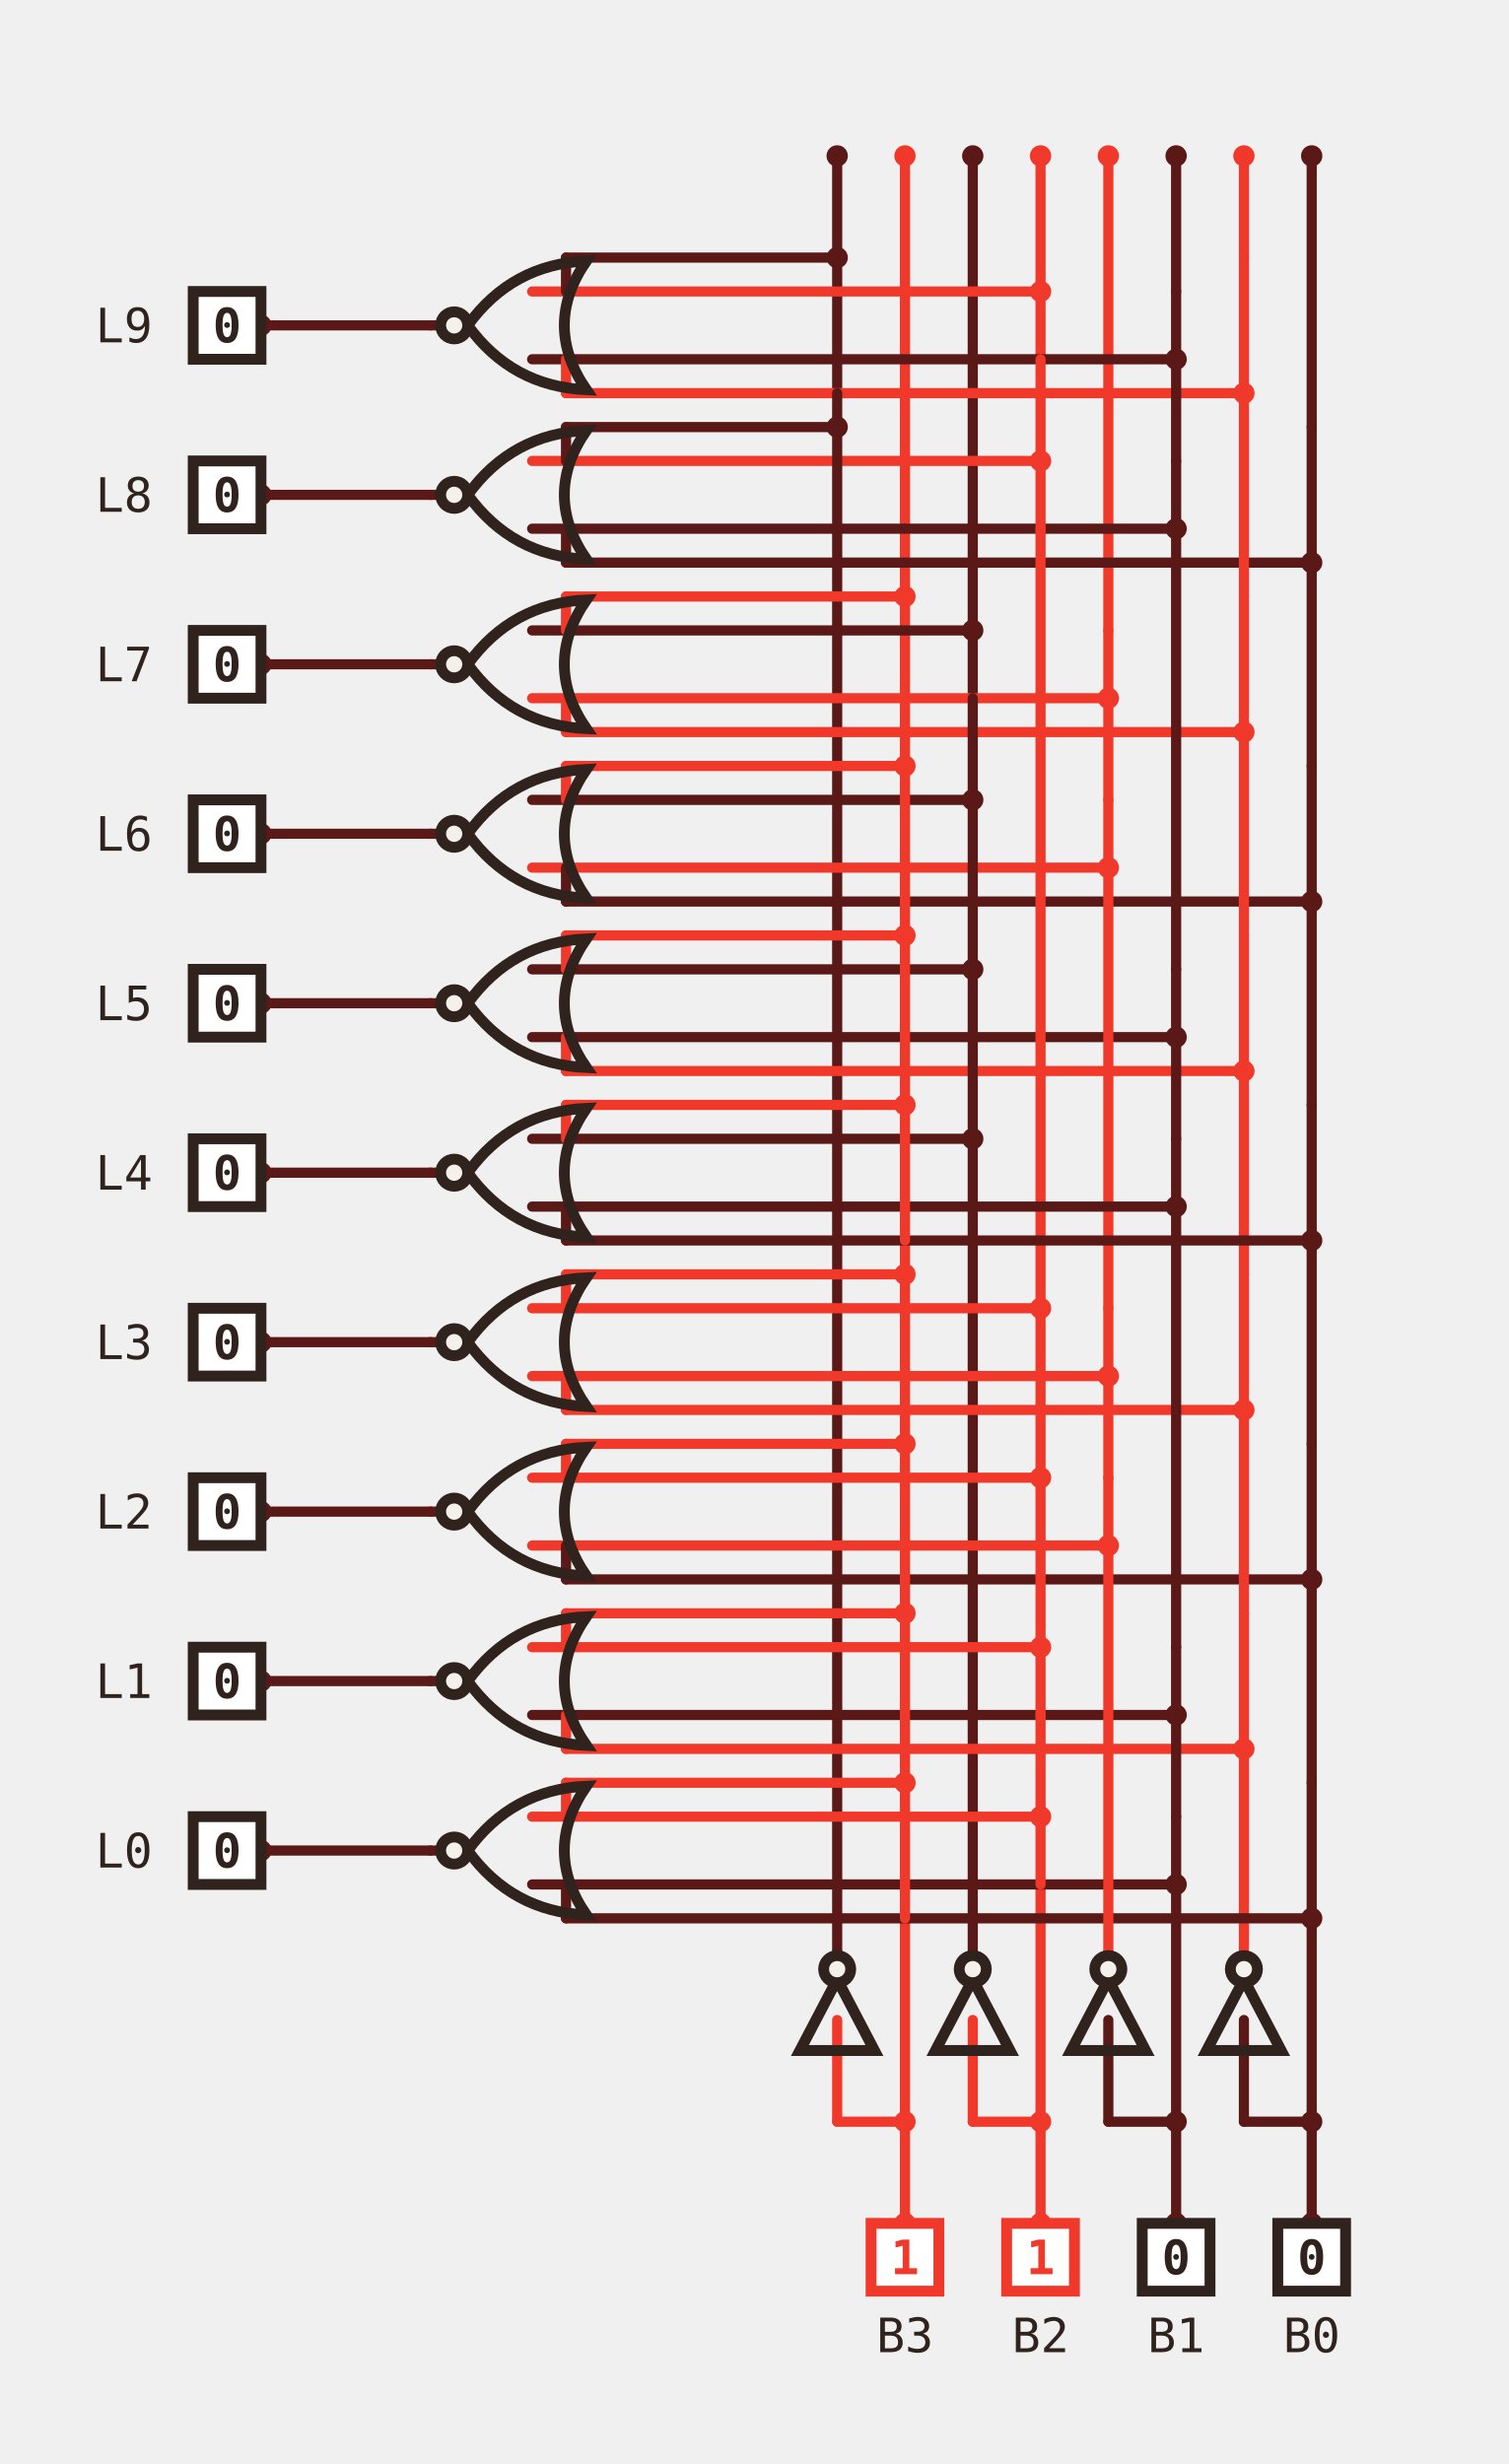
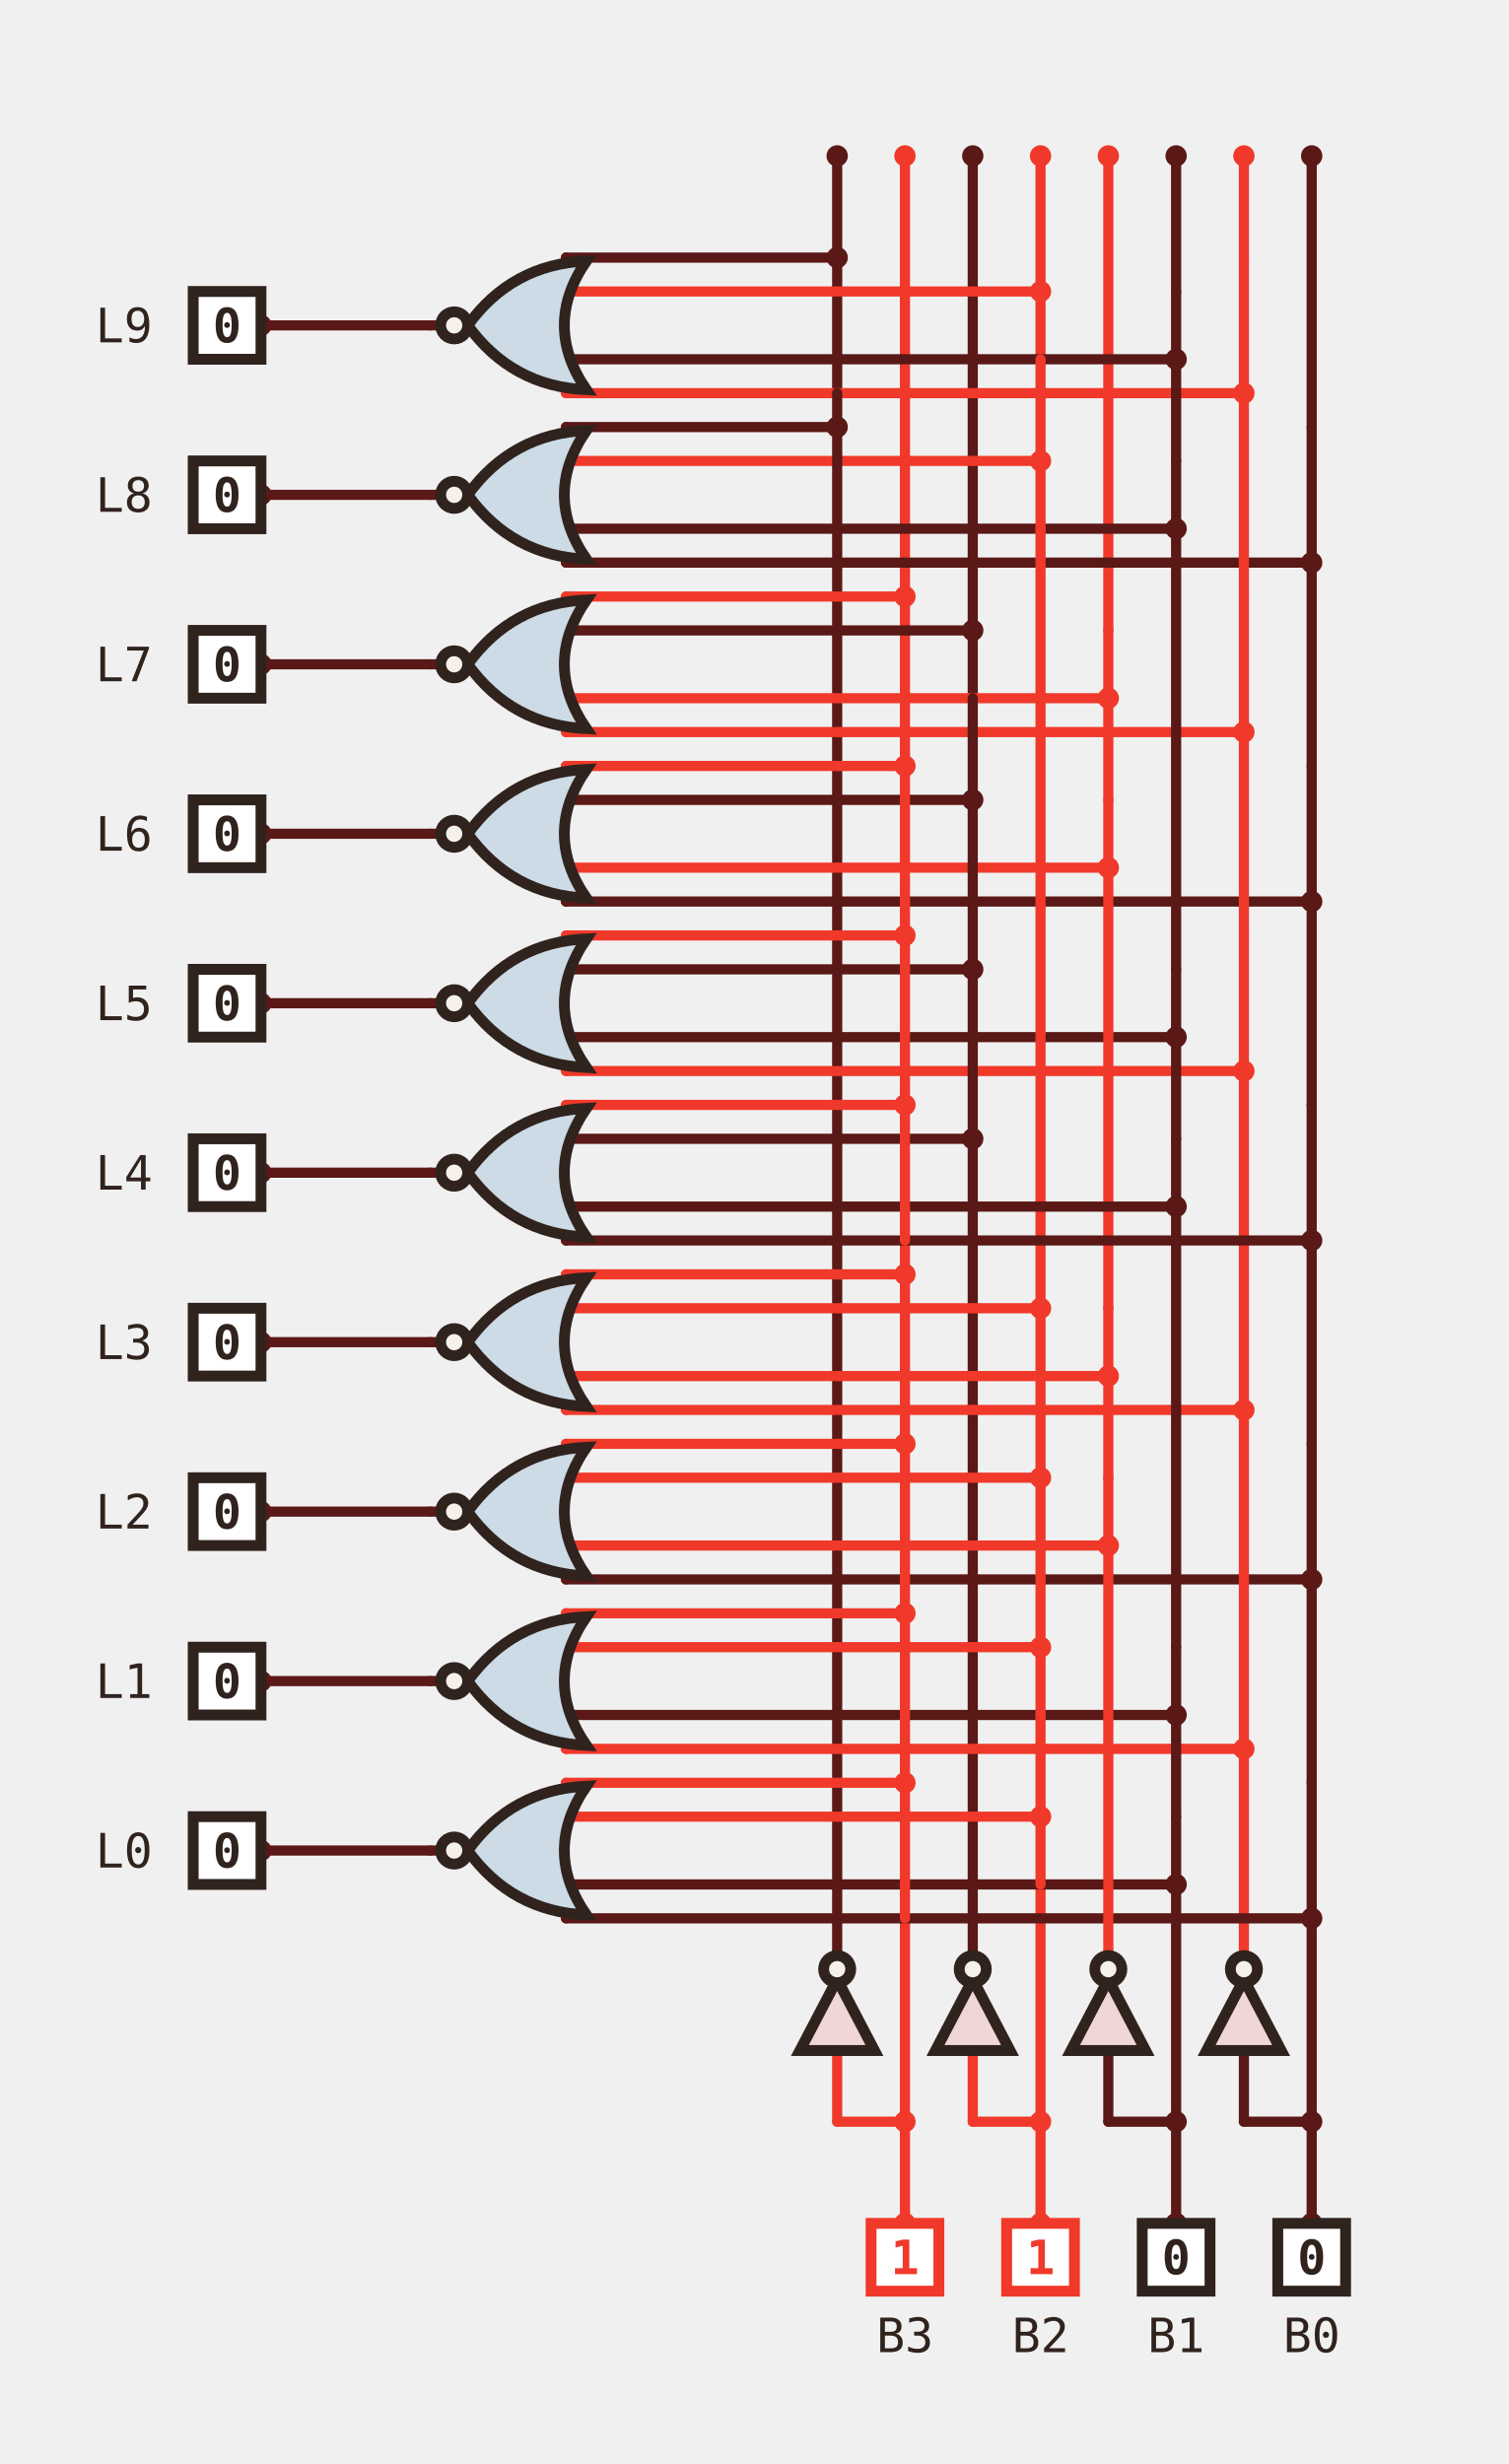
<svg xmlns="http://www.w3.org/2000/svg" width="890" height="1454" viewBox="0 0 445.0 727">
  <g transform="translate(-583.0,-74)">
    <line x1="930" y1="730" x2="930" y2="700" stroke="#5a1816" stroke-width="3.0" stroke-linecap="round" />
    <line x1="970" y1="730" x2="970" y2="700" stroke="#5a1816" stroke-width="3.0" stroke-linecap="round" />
    <line x1="930" y1="120" x2="930" y2="160" stroke="#5a1816" stroke-width="3.0" stroke-linecap="round" />
    <line x1="970" y1="120" x2="970" y2="200" stroke="#5a1816" stroke-width="3.0" stroke-linecap="round" />
    <line x1="970" y1="700" x2="950" y2="700" stroke="#5a1816" stroke-width="3.0" stroke-linecap="round" />
    <line x1="970" y1="700" x2="970" y2="600" stroke="#5a1816" stroke-width="3.0" stroke-linecap="round" />
    <line x1="950" y1="700" x2="950" y2="680" stroke="#5a1816" stroke-width="3.0" stroke-linecap="round" />
    <line x1="950" y1="650" x2="950" y2="550" stroke="#f0392a" stroke-width="3.0" stroke-linecap="round" />
    <line x1="930" y1="700" x2="910" y2="700" stroke="#5a1816" stroke-width="3.0" stroke-linecap="round" />
    <line x1="930" y1="700" x2="930" y2="610" stroke="#5a1816" stroke-width="3.0" stroke-linecap="round" />
    <line x1="910" y1="700" x2="910" y2="680" stroke="#5a1816" stroke-width="3.0" stroke-linecap="round" />
    <line x1="910" y1="120" x2="910" y2="260" stroke="#f0392a" stroke-width="3.0" stroke-linecap="round" />
    <line x1="950" y1="120" x2="950" y2="150" stroke="#f0392a" stroke-width="3.0" stroke-linecap="round" />
    <line x1="850" y1="730" x2="850" y2="700" stroke="#f0392a" stroke-width="3.0" stroke-linecap="round" />
    <line x1="890" y1="730" x2="890" y2="700" stroke="#f0392a" stroke-width="3.0" stroke-linecap="round" />
    <line x1="850" y1="120" x2="850" y2="290" stroke="#f0392a" stroke-width="3.0" stroke-linecap="round" />
    <line x1="890" y1="120" x2="890" y2="180" stroke="#f0392a" stroke-width="3.0" stroke-linecap="round" />
    <line x1="890" y1="700" x2="870" y2="700" stroke="#f0392a" stroke-width="3.0" stroke-linecap="round" />
    <line x1="890" y1="700" x2="890" y2="630" stroke="#f0392a" stroke-width="3.0" stroke-linecap="round" />
    <line x1="870" y1="700" x2="870" y2="680" stroke="#f0392a" stroke-width="3.0" stroke-linecap="round" />
    <line x1="870" y1="650" x2="870" y2="430" stroke="#5a1816" stroke-width="3.0" stroke-linecap="round" />
    <line x1="830" y1="680" x2="830" y2="700" stroke="#f0392a" stroke-width="3.0" stroke-linecap="round" />
    <line x1="830" y1="650" x2="830" y2="240" stroke="#5a1816" stroke-width="3.0" stroke-linecap="round" />
    <line x1="850" y1="700" x2="850" y2="640" stroke="#f0392a" stroke-width="3.0" stroke-linecap="round" />
    <line x1="850" y1="700" x2="830" y2="700" stroke="#f0392a" stroke-width="3.0" stroke-linecap="round" />
    <line x1="830" y1="120" x2="830" y2="190" stroke="#5a1816" stroke-width="3.0" stroke-linecap="round" />
    <line x1="870" y1="120" x2="870" y2="280" stroke="#5a1816" stroke-width="3.0" stroke-linecap="round" />
    <line x1="660" y1="620" x2="710" y2="620" stroke="#5a1816" stroke-width="3.0" stroke-linecap="round" />
    <line x1="660" y1="570" x2="710" y2="570" stroke="#5a1816" stroke-width="3.0" stroke-linecap="round" />
    <line x1="660" y1="520" x2="710" y2="520" stroke="#5a1816" stroke-width="3.0" stroke-linecap="round" />
    <line x1="660" y1="470" x2="710" y2="470" stroke="#5a1816" stroke-width="3.0" stroke-linecap="round" />
    <line x1="660" y1="420" x2="710" y2="420" stroke="#5a1816" stroke-width="3.0" stroke-linecap="round" />
    <line x1="660" y1="370" x2="710" y2="370" stroke="#5a1816" stroke-width="3.0" stroke-linecap="round" />
    <line x1="660" y1="320" x2="710" y2="320" stroke="#5a1816" stroke-width="3.0" stroke-linecap="round" />
    <line x1="660" y1="270" x2="710" y2="270" stroke="#5a1816" stroke-width="3.0" stroke-linecap="round" />
    <line x1="660" y1="220" x2="710" y2="220" stroke="#5a1816" stroke-width="3.0" stroke-linecap="round" />
    <line x1="660" y1="170" x2="710" y2="170" stroke="#5a1816" stroke-width="3.0" stroke-linecap="round" />
    <line x1="750" y1="280" x2="910" y2="280" stroke="#f0392a" stroke-width="3.0" stroke-linecap="round" />
    <line x1="750" y1="290" x2="950" y2="290" stroke="#f0392a" stroke-width="3.0" stroke-linecap="round" />
    <line x1="750" y1="260" x2="870" y2="260" stroke="#5a1816" stroke-width="3.0" stroke-linecap="round" />
    <line x1="750" y1="250" x2="850" y2="250" stroke="#f0392a" stroke-width="3.0" stroke-linecap="round" />
    <line x1="750" y1="230" x2="930" y2="230" stroke="#5a1816" stroke-width="3.0" stroke-linecap="round" />
    <line x1="750" y1="240" x2="970" y2="240" stroke="#5a1816" stroke-width="3.0" stroke-linecap="round" />
    <line x1="750" y1="210" x2="890" y2="210" stroke="#f0392a" stroke-width="3.0" stroke-linecap="round" />
    <line x1="750" y1="200" x2="830" y2="200" stroke="#5a1816" stroke-width="3.0" stroke-linecap="round" />
    <line x1="750" y1="180" x2="930" y2="180" stroke="#5a1816" stroke-width="3.0" stroke-linecap="round" />
    <line x1="750" y1="190" x2="950" y2="190" stroke="#f0392a" stroke-width="3.0" stroke-linecap="round" />
    <line x1="750" y1="160" x2="890" y2="160" stroke="#f0392a" stroke-width="3.0" stroke-linecap="round" />
    <line x1="750" y1="150" x2="830" y2="150" stroke="#5a1816" stroke-width="3.0" stroke-linecap="round" />
    <line x1="750" y1="330" x2="910" y2="330" stroke="#f0392a" stroke-width="3.0" stroke-linecap="round" />
    <line x1="750" y1="340" x2="970" y2="340" stroke="#5a1816" stroke-width="3.0" stroke-linecap="round" />
    <line x1="750" y1="310" x2="870" y2="310" stroke="#5a1816" stroke-width="3.0" stroke-linecap="round" />
    <line x1="750" y1="300" x2="850" y2="300" stroke="#f0392a" stroke-width="3.0" stroke-linecap="round" />
    <line x1="750" y1="480" x2="910" y2="480" stroke="#f0392a" stroke-width="3.0" stroke-linecap="round" />
    <line x1="750" y1="490" x2="950" y2="490" stroke="#f0392a" stroke-width="3.0" stroke-linecap="round" />
    <line x1="750" y1="460" x2="890" y2="460" stroke="#f0392a" stroke-width="3.0" stroke-linecap="round" />
    <line x1="750" y1="450" x2="850" y2="450" stroke="#f0392a" stroke-width="3.0" stroke-linecap="round" />
    <line x1="750" y1="380" x2="930" y2="380" stroke="#5a1816" stroke-width="3.0" stroke-linecap="round" />
    <line x1="750" y1="390" x2="950" y2="390" stroke="#f0392a" stroke-width="3.0" stroke-linecap="round" />
    <line x1="750" y1="360" x2="870" y2="360" stroke="#5a1816" stroke-width="3.0" stroke-linecap="round" />
    <line x1="750" y1="350" x2="850" y2="350" stroke="#f0392a" stroke-width="3.0" stroke-linecap="round" />
    <line x1="750" y1="530" x2="910" y2="530" stroke="#f0392a" stroke-width="3.0" stroke-linecap="round" />
    <line x1="750" y1="540" x2="970" y2="540" stroke="#5a1816" stroke-width="3.0" stroke-linecap="round" />
    <line x1="750" y1="510" x2="890" y2="510" stroke="#f0392a" stroke-width="3.0" stroke-linecap="round" />
    <line x1="750" y1="500" x2="850" y2="500" stroke="#f0392a" stroke-width="3.0" stroke-linecap="round" />
    <line x1="750" y1="580" x2="930" y2="580" stroke="#5a1816" stroke-width="3.0" stroke-linecap="round" />
    <line x1="750" y1="590" x2="950" y2="590" stroke="#f0392a" stroke-width="3.0" stroke-linecap="round" />
    <line x1="750" y1="560" x2="890" y2="560" stroke="#f0392a" stroke-width="3.0" stroke-linecap="round" />
    <line x1="750" y1="550" x2="850" y2="550" stroke="#f0392a" stroke-width="3.0" stroke-linecap="round" />
    <line x1="750" y1="630" x2="930" y2="630" stroke="#5a1816" stroke-width="3.0" stroke-linecap="round" />
    <line x1="750" y1="640" x2="970" y2="640" stroke="#5a1816" stroke-width="3.0" stroke-linecap="round" />
    <line x1="750" y1="610" x2="890" y2="610" stroke="#f0392a" stroke-width="3.0" stroke-linecap="round" />
    <line x1="750" y1="600" x2="850" y2="600" stroke="#f0392a" stroke-width="3.0" stroke-linecap="round" />
    <line x1="850" y1="640" x2="850" y2="590" stroke="#f0392a" stroke-width="3.0" stroke-linecap="round" />
    <line x1="890" y1="630" x2="890" y2="580" stroke="#f0392a" stroke-width="3.0" stroke-linecap="round" />
    <line x1="930" y1="610" x2="930" y2="560" stroke="#5a1816" stroke-width="3.0" stroke-linecap="round" />
    <line x1="970" y1="600" x2="970" y2="500" stroke="#5a1816" stroke-width="3.0" stroke-linecap="round" />
    <line x1="850" y1="590" x2="850" y2="540" stroke="#f0392a" stroke-width="3.0" stroke-linecap="round" />
    <line x1="890" y1="580" x2="890" y2="530" stroke="#f0392a" stroke-width="3.0" stroke-linecap="round" />
    <line x1="930" y1="560" x2="930" y2="410" stroke="#5a1816" stroke-width="3.0" stroke-linecap="round" />
    <line x1="950" y1="550" x2="950" y2="450" stroke="#f0392a" stroke-width="3.0" stroke-linecap="round" />
    <line x1="850" y1="540" x2="850" y2="490" stroke="#f0392a" stroke-width="3.0" stroke-linecap="round" />
    <line x1="890" y1="530" x2="890" y2="480" stroke="#f0392a" stroke-width="3.0" stroke-linecap="round" />
    <line x1="910" y1="510" x2="910" y2="460" stroke="#f0392a" stroke-width="3.0" stroke-linecap="round" />
    <line x1="910" y1="510" x2="910" y2="650" stroke="#f0392a" stroke-width="3.0" stroke-linecap="round" />
    <line x1="970" y1="500" x2="970" y2="400" stroke="#5a1816" stroke-width="3.0" stroke-linecap="round" />
    <line x1="850" y1="490" x2="850" y2="440" stroke="#f0392a" stroke-width="3.0" stroke-linecap="round" />
    <line x1="890" y1="480" x2="890" y2="230" stroke="#f0392a" stroke-width="3.0" stroke-linecap="round" />
    <line x1="910" y1="460" x2="910" y2="310" stroke="#f0392a" stroke-width="3.0" stroke-linecap="round" />
    <line x1="950" y1="450" x2="950" y2="350" stroke="#f0392a" stroke-width="3.0" stroke-linecap="round" />
    <line x1="750" y1="430" x2="930" y2="430" stroke="#5a1816" stroke-width="3.0" stroke-linecap="round" />
    <line x1="750" y1="440" x2="970" y2="440" stroke="#5a1816" stroke-width="3.0" stroke-linecap="round" />
    <line x1="750" y1="410" x2="870" y2="410" stroke="#5a1816" stroke-width="3.0" stroke-linecap="round" />
    <line x1="750" y1="400" x2="850" y2="400" stroke="#f0392a" stroke-width="3.0" stroke-linecap="round" />
    <line x1="850" y1="440" x2="850" y2="390" stroke="#f0392a" stroke-width="3.0" stroke-linecap="round" />
    <line x1="870" y1="430" x2="870" y2="380" stroke="#5a1816" stroke-width="3.0" stroke-linecap="round" />
    <line x1="930" y1="410" x2="930" y2="360" stroke="#5a1816" stroke-width="3.0" stroke-linecap="round" />
    <line x1="970" y1="400" x2="970" y2="300" stroke="#5a1816" stroke-width="3.0" stroke-linecap="round" />
    <line x1="850" y1="390" x2="850" y2="340" stroke="#f0392a" stroke-width="3.0" stroke-linecap="round" />
    <line x1="870" y1="380" x2="870" y2="330" stroke="#5a1816" stroke-width="3.0" stroke-linecap="round" />
    <line x1="930" y1="360" x2="930" y2="210" stroke="#5a1816" stroke-width="3.0" stroke-linecap="round" />
    <line x1="950" y1="350" x2="950" y2="250" stroke="#f0392a" stroke-width="3.0" stroke-linecap="round" />
    <line x1="850" y1="340" x2="850" y2="290" stroke="#f0392a" stroke-width="3.0" stroke-linecap="round" />
    <line x1="870" y1="330" x2="870" y2="280" stroke="#5a1816" stroke-width="3.0" stroke-linecap="round" />
    <line x1="910" y1="310" x2="910" y2="260" stroke="#f0392a" stroke-width="3.0" stroke-linecap="round" />
    <line x1="970" y1="300" x2="970" y2="200" stroke="#5a1816" stroke-width="3.0" stroke-linecap="round" />
    <line x1="950" y1="250" x2="950" y2="150" stroke="#f0392a" stroke-width="3.0" stroke-linecap="round" />
    <line x1="830" y1="240" x2="830" y2="190" stroke="#5a1816" stroke-width="3.0" stroke-linecap="round" />
    <line x1="890" y1="230" x2="890" y2="180" stroke="#f0392a" stroke-width="3.0" stroke-linecap="round" />
    <line x1="930" y1="210" x2="930" y2="160" stroke="#5a1816" stroke-width="3.0" stroke-linecap="round" />
    <circle cx="930" cy="730" r="3.15" fill="#5a1816" />
    <circle cx="970" cy="730" r="3.15" fill="#5a1816" />
    <circle cx="930" cy="120" r="3.15" fill="#5a1816" />
    <circle cx="970" cy="120" r="3.15" fill="#5a1816" />
    <circle cx="970" cy="700" r="3.15" fill="#5a1816" />
    <circle cx="930" cy="700" r="3.15" fill="#5a1816" />
    <circle cx="910" cy="120" r="3.15" fill="#f0392a" />
    <circle cx="950" cy="120" r="3.15" fill="#f0392a" />
    <circle cx="850" cy="730" r="3.15" fill="#f0392a" />
    <circle cx="890" cy="730" r="3.15" fill="#f0392a" />
    <circle cx="850" cy="120" r="3.15" fill="#f0392a" />
    <circle cx="890" cy="120" r="3.15" fill="#f0392a" />
    <circle cx="890" cy="700" r="3.15" fill="#f0392a" />
    <circle cx="850" cy="700" r="3.15" fill="#f0392a" />
    <circle cx="830" cy="120" r="3.15" fill="#5a1816" />
    <circle cx="870" cy="120" r="3.15" fill="#5a1816" />
    <circle cx="660" cy="620" r="3.15" fill="#5a1816" />
    <circle cx="660" cy="570" r="3.15" fill="#5a1816" />
    <circle cx="660" cy="520" r="3.15" fill="#5a1816" />
    <circle cx="660" cy="470" r="3.15" fill="#5a1816" />
    <circle cx="660" cy="420" r="3.15" fill="#5a1816" />
    <circle cx="660" cy="370" r="3.15" fill="#5a1816" />
    <circle cx="660" cy="320" r="3.15" fill="#5a1816" />
    <circle cx="660" cy="270" r="3.15" fill="#5a1816" />
    <circle cx="660" cy="220" r="3.15" fill="#5a1816" />
    <circle cx="660" cy="170" r="3.15" fill="#5a1816" />
    <circle cx="910" cy="280" r="3.15" fill="#f0392a" />
    <circle cx="950" cy="290" r="3.15" fill="#f0392a" />
    <circle cx="870" cy="260" r="3.15" fill="#5a1816" />
    <circle cx="850" cy="250" r="3.15" fill="#f0392a" />
    <circle cx="930" cy="230" r="3.15" fill="#5a1816" />
    <circle cx="970" cy="240" r="3.15" fill="#5a1816" />
    <circle cx="890" cy="210" r="3.15" fill="#f0392a" />
    <circle cx="830" cy="200" r="3.15" fill="#5a1816" />
    <circle cx="930" cy="180" r="3.15" fill="#5a1816" />
    <circle cx="950" cy="190" r="3.15" fill="#f0392a" />
    <circle cx="890" cy="160" r="3.15" fill="#f0392a" />
    <circle cx="830" cy="150" r="3.15" fill="#5a1816" />
    <circle cx="910" cy="330" r="3.15" fill="#f0392a" />
    <circle cx="970" cy="340" r="3.15" fill="#5a1816" />
    <circle cx="870" cy="310" r="3.15" fill="#5a1816" />
    <circle cx="850" cy="300" r="3.15" fill="#f0392a" />
    <circle cx="910" cy="480" r="3.15" fill="#f0392a" />
    <circle cx="950" cy="490" r="3.15" fill="#f0392a" />
    <circle cx="890" cy="460" r="3.15" fill="#f0392a" />
    <circle cx="850" cy="450" r="3.15" fill="#f0392a" />
    <circle cx="930" cy="380" r="3.15" fill="#5a1816" />
    <circle cx="950" cy="390" r="3.15" fill="#f0392a" />
    <circle cx="870" cy="360" r="3.15" fill="#5a1816" />
    <circle cx="850" cy="350" r="3.15" fill="#f0392a" />
    <circle cx="910" cy="530" r="3.15" fill="#f0392a" />
    <circle cx="970" cy="540" r="3.15" fill="#5a1816" />
    <circle cx="890" cy="510" r="3.15" fill="#f0392a" />
    <circle cx="850" cy="500" r="3.15" fill="#f0392a" />
    <circle cx="930" cy="580" r="3.15" fill="#5a1816" />
    <circle cx="950" cy="590" r="3.15" fill="#f0392a" />
    <circle cx="890" cy="560" r="3.15" fill="#f0392a" />
    <circle cx="850" cy="550" r="3.15" fill="#f0392a" />
    <circle cx="930" cy="630" r="3.15" fill="#5a1816" />
    <circle cx="970" cy="640" r="3.15" fill="#5a1816" />
    <circle cx="890" cy="610" r="3.15" fill="#f0392a" />
    <circle cx="850" cy="600" r="3.15" fill="#f0392a" />
    <circle cx="930" cy="430" r="3.15" fill="#5a1816" />
    <circle cx="970" cy="440" r="3.15" fill="#5a1816" />
    <circle cx="870" cy="410" r="3.15" fill="#5a1816" />
    <circle cx="850" cy="400" r="3.15" fill="#f0392a" />
    <rect x="920" y="730" width="20" height="20" fill="#ffffff" stroke="#30231e" stroke-width="3.2" />
    <text x="930" y="745" font-family="Fira Code, ui-monospace, monospace" font-size="14" font-weight="600" text-anchor="middle" fill="#30231e">0</text>
    <text x="930" y="768" font-family="ui-monospace,monospace" font-size="14" text-anchor="middle" fill="#30231e">B1</text>
    <rect x="960" y="730" width="20" height="20" fill="#ffffff" stroke="#30231e" stroke-width="3.2" />
    <text x="970" y="745" font-family="Fira Code, ui-monospace, monospace" font-size="14" font-weight="600" text-anchor="middle" fill="#30231e">0</text>
    <text x="970" y="768" font-family="ui-monospace,monospace" font-size="14" text-anchor="middle" fill="#30231e">B0</text>
    <rect x="840" y="730" width="20" height="20" fill="#ffffff" stroke="#f0392a" stroke-width="3.2" />
    <text x="850" y="745" font-family="Fira Code, ui-monospace, monospace" font-size="14" font-weight="600" text-anchor="middle" fill="#f0392a">1</text>
    <text x="850" y="768" font-family="ui-monospace,monospace" font-size="14" text-anchor="middle" fill="#30231e">B3</text>
    <rect x="880" y="730" width="20" height="20" fill="#ffffff" stroke="#f0392a" stroke-width="3.2" />
    <text x="890" y="745" font-family="Fira Code, ui-monospace, monospace" font-size="14" font-weight="600" text-anchor="middle" fill="#f0392a">1</text>
    <text x="890" y="768" font-family="ui-monospace,monospace" font-size="14" text-anchor="middle" fill="#30231e">B2</text>
    <rect x="640" y="610" width="20" height="20" fill="#ffffff" stroke="#30231e" stroke-width="3.2" />
    <text x="650" y="625" font-family="Fira Code, ui-monospace, monospace" font-size="14" font-weight="600" text-anchor="middle" fill="#30231e">0</text>
    <text x="628" y="625" font-family="ui-monospace,monospace" font-size="14" text-anchor="end" fill="#30231e">L0</text>
    <rect x="640" y="560" width="20" height="20" fill="#ffffff" stroke="#30231e" stroke-width="3.2" />
    <text x="650" y="575" font-family="Fira Code, ui-monospace, monospace" font-size="14" font-weight="600" text-anchor="middle" fill="#30231e">0</text>
    <text x="628" y="575" font-family="ui-monospace,monospace" font-size="14" text-anchor="end" fill="#30231e">L1</text>
    <rect x="640" y="510" width="20" height="20" fill="#ffffff" stroke="#30231e" stroke-width="3.2" />
    <text x="650" y="525" font-family="Fira Code, ui-monospace, monospace" font-size="14" font-weight="600" text-anchor="middle" fill="#30231e">0</text>
    <text x="628" y="525" font-family="ui-monospace,monospace" font-size="14" text-anchor="end" fill="#30231e">L2</text>
    <rect x="640" y="460" width="20" height="20" fill="#ffffff" stroke="#30231e" stroke-width="3.2" />
    <text x="650" y="475" font-family="Fira Code, ui-monospace, monospace" font-size="14" font-weight="600" text-anchor="middle" fill="#30231e">0</text>
    <text x="628" y="475" font-family="ui-monospace,monospace" font-size="14" text-anchor="end" fill="#30231e">L3</text>
    <rect x="640" y="410" width="20" height="20" fill="#ffffff" stroke="#30231e" stroke-width="3.2" />
    <text x="650" y="425" font-family="Fira Code, ui-monospace, monospace" font-size="14" font-weight="600" text-anchor="middle" fill="#30231e">0</text>
    <text x="628" y="425" font-family="ui-monospace,monospace" font-size="14" text-anchor="end" fill="#30231e">L4</text>
    <rect x="640" y="360" width="20" height="20" fill="#ffffff" stroke="#30231e" stroke-width="3.2" />
    <text x="650" y="375" font-family="Fira Code, ui-monospace, monospace" font-size="14" font-weight="600" text-anchor="middle" fill="#30231e">0</text>
    <text x="628" y="375" font-family="ui-monospace,monospace" font-size="14" text-anchor="end" fill="#30231e">L5</text>
    <rect x="640" y="310" width="20" height="20" fill="#ffffff" stroke="#30231e" stroke-width="3.2" />
    <text x="650" y="325" font-family="Fira Code, ui-monospace, monospace" font-size="14" font-weight="600" text-anchor="middle" fill="#30231e">0</text>
    <text x="628" y="325" font-family="ui-monospace,monospace" font-size="14" text-anchor="end" fill="#30231e">L6</text>
    <rect x="640" y="260" width="20" height="20" fill="#ffffff" stroke="#30231e" stroke-width="3.2" />
    <text x="650" y="275" font-family="Fira Code, ui-monospace, monospace" font-size="14" font-weight="600" text-anchor="middle" fill="#30231e">0</text>
    <text x="628" y="275" font-family="ui-monospace,monospace" font-size="14" text-anchor="end" fill="#30231e">L7</text>
    <rect x="640" y="210" width="20" height="20" fill="#ffffff" stroke="#30231e" stroke-width="3.2" />
    <text x="650" y="225" font-family="Fira Code, ui-monospace, monospace" font-size="14" font-weight="600" text-anchor="middle" fill="#30231e">0</text>
    <text x="628" y="225" font-family="ui-monospace,monospace" font-size="14" text-anchor="end" fill="#30231e">L8</text>
    <rect x="640" y="160" width="20" height="20" fill="#ffffff" stroke="#30231e" stroke-width="3.2" />
    <text x="650" y="175" font-family="Fira Code, ui-monospace, monospace" font-size="14" font-weight="600" text-anchor="middle" fill="#30231e">0</text>
    <text x="628" y="175" font-family="ui-monospace,monospace" font-size="14" text-anchor="end" fill="#30231e">L9</text>
    <line x1="950" y1="650" x2="950" y2="660" stroke="#f0392a" stroke-width="3.0" stroke-linecap="round" />
    <line x1="950" y1="680" x2="950" y2="670" stroke="#5a1816" stroke-width="3.0" stroke-linecap="round" />
    <g transform="translate(950,670) rotate(270)">
-       <path d="M -9 -11 L 12 0 L -9 11 Z" fill="none" stroke="#30231e" stroke-width="3.2" stroke-linecap="square" stroke-linejoin="miter" />
+       <path d="M -9 -11 L 12 0 L -9 11 Z" fill="#f0d6d4" stroke="#30231e" stroke-width="3.2" stroke-linecap="square" stroke-linejoin="miter" />
      <circle cx="15" cy="0" r="4" fill="#f5f1ea" stroke="#30231e" stroke-width="3.2" />
    </g>
    <line x1="870" y1="650" x2="870" y2="660" stroke="#5a1816" stroke-width="3.0" stroke-linecap="round" />
    <line x1="870" y1="680" x2="870" y2="670" stroke="#f0392a" stroke-width="3.0" stroke-linecap="round" />
    <g transform="translate(870,670) rotate(270)">
-       <path d="M -9 -11 L 12 0 L -9 11 Z" fill="none" stroke="#30231e" stroke-width="3.2" stroke-linecap="square" stroke-linejoin="miter" />
+       <path d="M -9 -11 L 12 0 L -9 11 Z" fill="#f0d6d4" stroke="#30231e" stroke-width="3.2" stroke-linecap="square" stroke-linejoin="miter" />
      <circle cx="15" cy="0" r="4" fill="#f5f1ea" stroke="#30231e" stroke-width="3.2" />
    </g>
    <line x1="830" y1="650" x2="830" y2="660" stroke="#5a1816" stroke-width="3.0" stroke-linecap="round" />
    <line x1="830" y1="680" x2="830" y2="670" stroke="#f0392a" stroke-width="3.0" stroke-linecap="round" />
    <g transform="translate(830,670) rotate(270)">
-       <path d="M -9 -11 L 12 0 L -9 11 Z" fill="none" stroke="#30231e" stroke-width="3.2" stroke-linecap="square" stroke-linejoin="miter" />
+       <path d="M -9 -11 L 12 0 L -9 11 Z" fill="#f0d6d4" stroke="#30231e" stroke-width="3.2" stroke-linecap="square" stroke-linejoin="miter" />
      <circle cx="15" cy="0" r="4" fill="#f5f1ea" stroke="#30231e" stroke-width="3.2" />
    </g>
    <line x1="910" y1="650" x2="910" y2="660" stroke="#f0392a" stroke-width="3.0" stroke-linecap="round" />
    <line x1="910" y1="680" x2="910" y2="670" stroke="#5a1816" stroke-width="3.0" stroke-linecap="round" />
    <g transform="translate(910,670) rotate(270)">
-       <path d="M -9 -11 L 12 0 L -9 11 Z" fill="none" stroke="#30231e" stroke-width="3.2" stroke-linecap="square" stroke-linejoin="miter" />
+       <path d="M -9 -11 L 12 0 L -9 11 Z" fill="#f0d6d4" stroke="#30231e" stroke-width="3.2" stroke-linecap="square" stroke-linejoin="miter" />
      <circle cx="15" cy="0" r="4" fill="#f5f1ea" stroke="#30231e" stroke-width="3.2" />
    </g>
    <line x1="750" y1="280" x2="740" y2="280" stroke="#f0392a" stroke-width="3.0" stroke-linecap="round" />
    <line x1="750" y1="290" x2="750" y2="280" stroke="#f0392a" stroke-width="3.0" stroke-linecap="round" />
    <line x1="750" y1="260" x2="740" y2="260" stroke="#5a1816" stroke-width="3.0" stroke-linecap="round" />
    <line x1="750" y1="250" x2="750" y2="260" stroke="#f0392a" stroke-width="3.0" stroke-linecap="round" />
    <line x1="710" y1="270" x2="720" y2="270" stroke="#5a1816" stroke-width="3.0" stroke-linecap="round" />
    <g transform="translate(740,270) rotate(180)">
-       <path d="M -16 -19 Q -3 0 -16 19 Q 6 18 19 0 Q 6 -18 -16 -19 Z" fill="none" stroke="#30231e" stroke-width="3.2" stroke-linecap="square" stroke-linejoin="miter" />
+       <path d="M -16 -19 Q -3 0 -16 19 Q 6 18 19 0 Q 6 -18 -16 -19 Z" fill="#ccdbe5" stroke="#30231e" stroke-width="3.2" stroke-linecap="square" stroke-linejoin="miter" />
      <circle cx="23" cy="0" r="4" fill="#f5f1ea" stroke="#30231e" stroke-width="3.2" />
    </g>
    <line x1="750" y1="230" x2="740" y2="230" stroke="#5a1816" stroke-width="3.0" stroke-linecap="round" />
    <line x1="750" y1="240" x2="750" y2="230" stroke="#5a1816" stroke-width="3.0" stroke-linecap="round" />
    <line x1="750" y1="210" x2="740" y2="210" stroke="#f0392a" stroke-width="3.0" stroke-linecap="round" />
    <line x1="750" y1="200" x2="750" y2="210" stroke="#5a1816" stroke-width="3.0" stroke-linecap="round" />
    <line x1="710" y1="220" x2="720" y2="220" stroke="#5a1816" stroke-width="3.0" stroke-linecap="round" />
    <g transform="translate(740,220) rotate(180)">
-       <path d="M -16 -19 Q -3 0 -16 19 Q 6 18 19 0 Q 6 -18 -16 -19 Z" fill="none" stroke="#30231e" stroke-width="3.2" stroke-linecap="square" stroke-linejoin="miter" />
+       <path d="M -16 -19 Q -3 0 -16 19 Q 6 18 19 0 Q 6 -18 -16 -19 Z" fill="#ccdbe5" stroke="#30231e" stroke-width="3.2" stroke-linecap="square" stroke-linejoin="miter" />
      <circle cx="23" cy="0" r="4" fill="#f5f1ea" stroke="#30231e" stroke-width="3.2" />
    </g>
    <line x1="750" y1="180" x2="740" y2="180" stroke="#5a1816" stroke-width="3.0" stroke-linecap="round" />
    <line x1="750" y1="190" x2="750" y2="180" stroke="#f0392a" stroke-width="3.0" stroke-linecap="round" />
    <line x1="750" y1="160" x2="740" y2="160" stroke="#f0392a" stroke-width="3.0" stroke-linecap="round" />
    <line x1="750" y1="150" x2="750" y2="160" stroke="#5a1816" stroke-width="3.0" stroke-linecap="round" />
    <line x1="710" y1="170" x2="720" y2="170" stroke="#5a1816" stroke-width="3.0" stroke-linecap="round" />
    <g transform="translate(740,170) rotate(180)">
-       <path d="M -16 -19 Q -3 0 -16 19 Q 6 18 19 0 Q 6 -18 -16 -19 Z" fill="none" stroke="#30231e" stroke-width="3.2" stroke-linecap="square" stroke-linejoin="miter" />
+       <path d="M -16 -19 Q -3 0 -16 19 Q 6 18 19 0 Q 6 -18 -16 -19 Z" fill="#ccdbe5" stroke="#30231e" stroke-width="3.2" stroke-linecap="square" stroke-linejoin="miter" />
      <circle cx="23" cy="0" r="4" fill="#f5f1ea" stroke="#30231e" stroke-width="3.2" />
    </g>
    <line x1="750" y1="330" x2="740" y2="330" stroke="#f0392a" stroke-width="3.0" stroke-linecap="round" />
    <line x1="750" y1="340" x2="750" y2="330" stroke="#5a1816" stroke-width="3.0" stroke-linecap="round" />
    <line x1="750" y1="310" x2="740" y2="310" stroke="#5a1816" stroke-width="3.0" stroke-linecap="round" />
    <line x1="750" y1="300" x2="750" y2="310" stroke="#f0392a" stroke-width="3.0" stroke-linecap="round" />
    <line x1="710" y1="320" x2="720" y2="320" stroke="#5a1816" stroke-width="3.0" stroke-linecap="round" />
    <g transform="translate(740,320) rotate(180)">
-       <path d="M -16 -19 Q -3 0 -16 19 Q 6 18 19 0 Q 6 -18 -16 -19 Z" fill="none" stroke="#30231e" stroke-width="3.2" stroke-linecap="square" stroke-linejoin="miter" />
+       <path d="M -16 -19 Q -3 0 -16 19 Q 6 18 19 0 Q 6 -18 -16 -19 Z" fill="#ccdbe5" stroke="#30231e" stroke-width="3.2" stroke-linecap="square" stroke-linejoin="miter" />
      <circle cx="23" cy="0" r="4" fill="#f5f1ea" stroke="#30231e" stroke-width="3.2" />
    </g>
    <line x1="750" y1="480" x2="740" y2="480" stroke="#f0392a" stroke-width="3.0" stroke-linecap="round" />
    <line x1="750" y1="490" x2="750" y2="480" stroke="#f0392a" stroke-width="3.0" stroke-linecap="round" />
    <line x1="750" y1="460" x2="740" y2="460" stroke="#f0392a" stroke-width="3.0" stroke-linecap="round" />
    <line x1="750" y1="450" x2="750" y2="460" stroke="#f0392a" stroke-width="3.0" stroke-linecap="round" />
    <line x1="710" y1="470" x2="720" y2="470" stroke="#5a1816" stroke-width="3.0" stroke-linecap="round" />
    <g transform="translate(740,470) rotate(180)">
-       <path d="M -16 -19 Q -3 0 -16 19 Q 6 18 19 0 Q 6 -18 -16 -19 Z" fill="none" stroke="#30231e" stroke-width="3.2" stroke-linecap="square" stroke-linejoin="miter" />
+       <path d="M -16 -19 Q -3 0 -16 19 Q 6 18 19 0 Q 6 -18 -16 -19 Z" fill="#ccdbe5" stroke="#30231e" stroke-width="3.2" stroke-linecap="square" stroke-linejoin="miter" />
      <circle cx="23" cy="0" r="4" fill="#f5f1ea" stroke="#30231e" stroke-width="3.2" />
    </g>
    <line x1="750" y1="380" x2="740" y2="380" stroke="#5a1816" stroke-width="3.0" stroke-linecap="round" />
    <line x1="750" y1="390" x2="750" y2="380" stroke="#f0392a" stroke-width="3.0" stroke-linecap="round" />
    <line x1="750" y1="360" x2="740" y2="360" stroke="#5a1816" stroke-width="3.0" stroke-linecap="round" />
    <line x1="750" y1="350" x2="750" y2="360" stroke="#f0392a" stroke-width="3.0" stroke-linecap="round" />
    <line x1="710" y1="370" x2="720" y2="370" stroke="#5a1816" stroke-width="3.0" stroke-linecap="round" />
    <g transform="translate(740,370) rotate(180)">
-       <path d="M -16 -19 Q -3 0 -16 19 Q 6 18 19 0 Q 6 -18 -16 -19 Z" fill="none" stroke="#30231e" stroke-width="3.2" stroke-linecap="square" stroke-linejoin="miter" />
+       <path d="M -16 -19 Q -3 0 -16 19 Q 6 18 19 0 Q 6 -18 -16 -19 Z" fill="#ccdbe5" stroke="#30231e" stroke-width="3.2" stroke-linecap="square" stroke-linejoin="miter" />
      <circle cx="23" cy="0" r="4" fill="#f5f1ea" stroke="#30231e" stroke-width="3.2" />
    </g>
    <line x1="750" y1="530" x2="740" y2="530" stroke="#f0392a" stroke-width="3.0" stroke-linecap="round" />
    <line x1="750" y1="540" x2="750" y2="530" stroke="#5a1816" stroke-width="3.0" stroke-linecap="round" />
    <line x1="750" y1="510" x2="740" y2="510" stroke="#f0392a" stroke-width="3.0" stroke-linecap="round" />
    <line x1="750" y1="500" x2="750" y2="510" stroke="#f0392a" stroke-width="3.0" stroke-linecap="round" />
    <line x1="710" y1="520" x2="720" y2="520" stroke="#5a1816" stroke-width="3.0" stroke-linecap="round" />
    <g transform="translate(740,520) rotate(180)">
-       <path d="M -16 -19 Q -3 0 -16 19 Q 6 18 19 0 Q 6 -18 -16 -19 Z" fill="none" stroke="#30231e" stroke-width="3.2" stroke-linecap="square" stroke-linejoin="miter" />
+       <path d="M -16 -19 Q -3 0 -16 19 Q 6 18 19 0 Q 6 -18 -16 -19 Z" fill="#ccdbe5" stroke="#30231e" stroke-width="3.2" stroke-linecap="square" stroke-linejoin="miter" />
      <circle cx="23" cy="0" r="4" fill="#f5f1ea" stroke="#30231e" stroke-width="3.2" />
    </g>
    <line x1="750" y1="580" x2="740" y2="580" stroke="#5a1816" stroke-width="3.0" stroke-linecap="round" />
    <line x1="750" y1="590" x2="750" y2="580" stroke="#f0392a" stroke-width="3.0" stroke-linecap="round" />
    <line x1="750" y1="560" x2="740" y2="560" stroke="#f0392a" stroke-width="3.0" stroke-linecap="round" />
    <line x1="750" y1="550" x2="750" y2="560" stroke="#f0392a" stroke-width="3.0" stroke-linecap="round" />
    <line x1="710" y1="570" x2="720" y2="570" stroke="#5a1816" stroke-width="3.0" stroke-linecap="round" />
    <g transform="translate(740,570) rotate(180)">
-       <path d="M -16 -19 Q -3 0 -16 19 Q 6 18 19 0 Q 6 -18 -16 -19 Z" fill="none" stroke="#30231e" stroke-width="3.2" stroke-linecap="square" stroke-linejoin="miter" />
+       <path d="M -16 -19 Q -3 0 -16 19 Q 6 18 19 0 Q 6 -18 -16 -19 Z" fill="#ccdbe5" stroke="#30231e" stroke-width="3.2" stroke-linecap="square" stroke-linejoin="miter" />
      <circle cx="23" cy="0" r="4" fill="#f5f1ea" stroke="#30231e" stroke-width="3.2" />
    </g>
    <line x1="750" y1="630" x2="740" y2="630" stroke="#5a1816" stroke-width="3.0" stroke-linecap="round" />
    <line x1="750" y1="640" x2="750" y2="630" stroke="#5a1816" stroke-width="3.0" stroke-linecap="round" />
    <line x1="750" y1="610" x2="740" y2="610" stroke="#f0392a" stroke-width="3.0" stroke-linecap="round" />
    <line x1="750" y1="600" x2="750" y2="610" stroke="#f0392a" stroke-width="3.0" stroke-linecap="round" />
    <line x1="710" y1="620" x2="720" y2="620" stroke="#5a1816" stroke-width="3.0" stroke-linecap="round" />
    <g transform="translate(740,620) rotate(180)">
-       <path d="M -16 -19 Q -3 0 -16 19 Q 6 18 19 0 Q 6 -18 -16 -19 Z" fill="none" stroke="#30231e" stroke-width="3.2" stroke-linecap="square" stroke-linejoin="miter" />
+       <path d="M -16 -19 Q -3 0 -16 19 Q 6 18 19 0 Q 6 -18 -16 -19 Z" fill="#ccdbe5" stroke="#30231e" stroke-width="3.2" stroke-linecap="square" stroke-linejoin="miter" />
      <circle cx="23" cy="0" r="4" fill="#f5f1ea" stroke="#30231e" stroke-width="3.2" />
    </g>
    <line x1="750" y1="430" x2="740" y2="430" stroke="#5a1816" stroke-width="3.0" stroke-linecap="round" />
    <line x1="750" y1="440" x2="750" y2="430" stroke="#5a1816" stroke-width="3.0" stroke-linecap="round" />
    <line x1="750" y1="410" x2="740" y2="410" stroke="#5a1816" stroke-width="3.0" stroke-linecap="round" />
    <line x1="750" y1="400" x2="750" y2="410" stroke="#f0392a" stroke-width="3.0" stroke-linecap="round" />
    <line x1="710" y1="420" x2="720" y2="420" stroke="#5a1816" stroke-width="3.0" stroke-linecap="round" />
    <g transform="translate(740,420) rotate(180)">
-       <path d="M -16 -19 Q -3 0 -16 19 Q 6 18 19 0 Q 6 -18 -16 -19 Z" fill="none" stroke="#30231e" stroke-width="3.2" stroke-linecap="square" stroke-linejoin="miter" />
+       <path d="M -16 -19 Q -3 0 -16 19 Q 6 18 19 0 Q 6 -18 -16 -19 Z" fill="#ccdbe5" stroke="#30231e" stroke-width="3.2" stroke-linecap="square" stroke-linejoin="miter" />
      <circle cx="23" cy="0" r="4" fill="#f5f1ea" stroke="#30231e" stroke-width="3.2" />
    </g>
  </g>
</svg>
